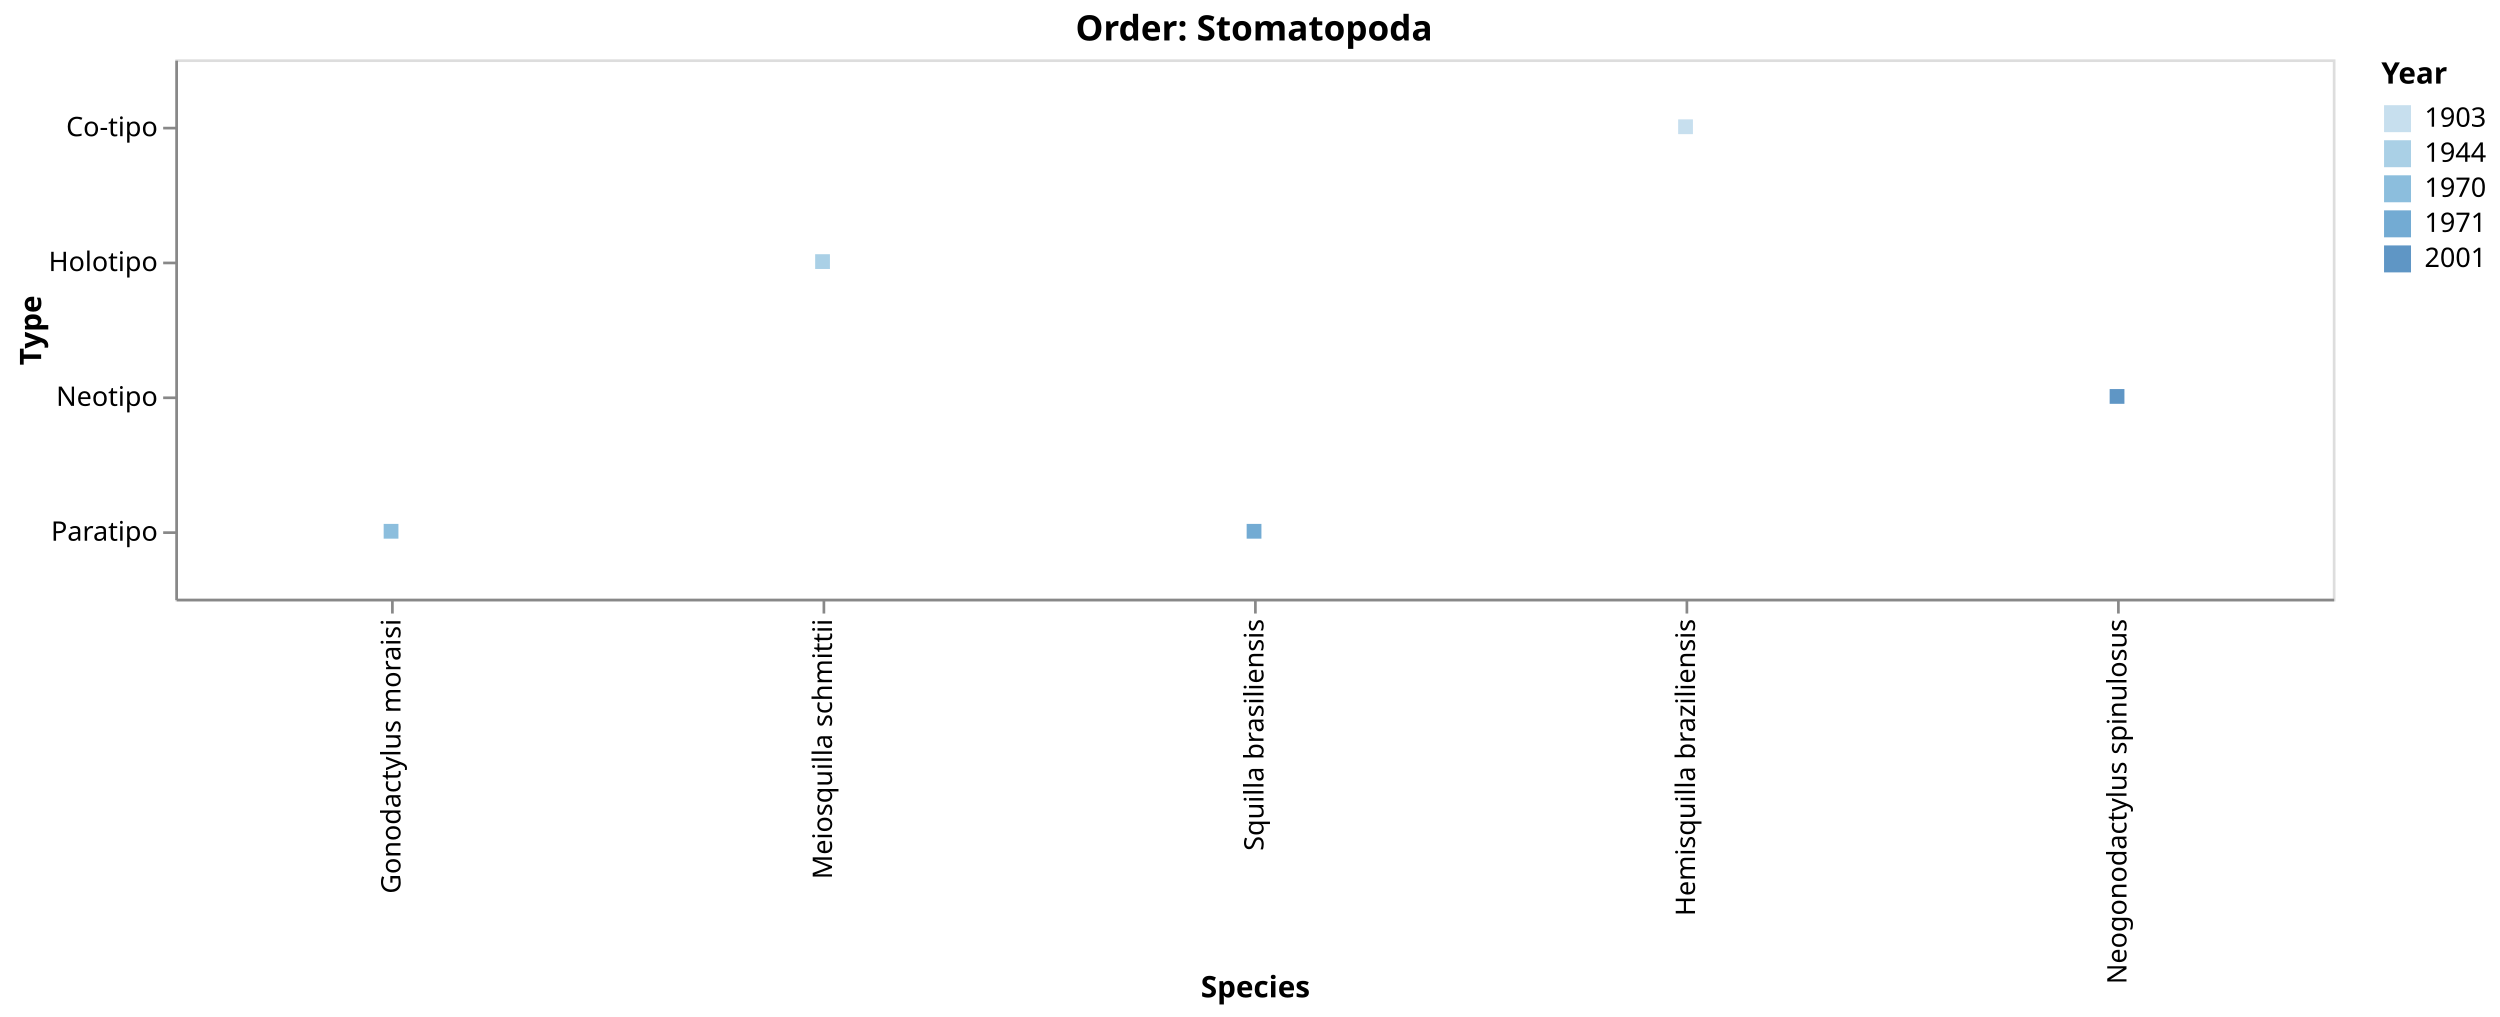
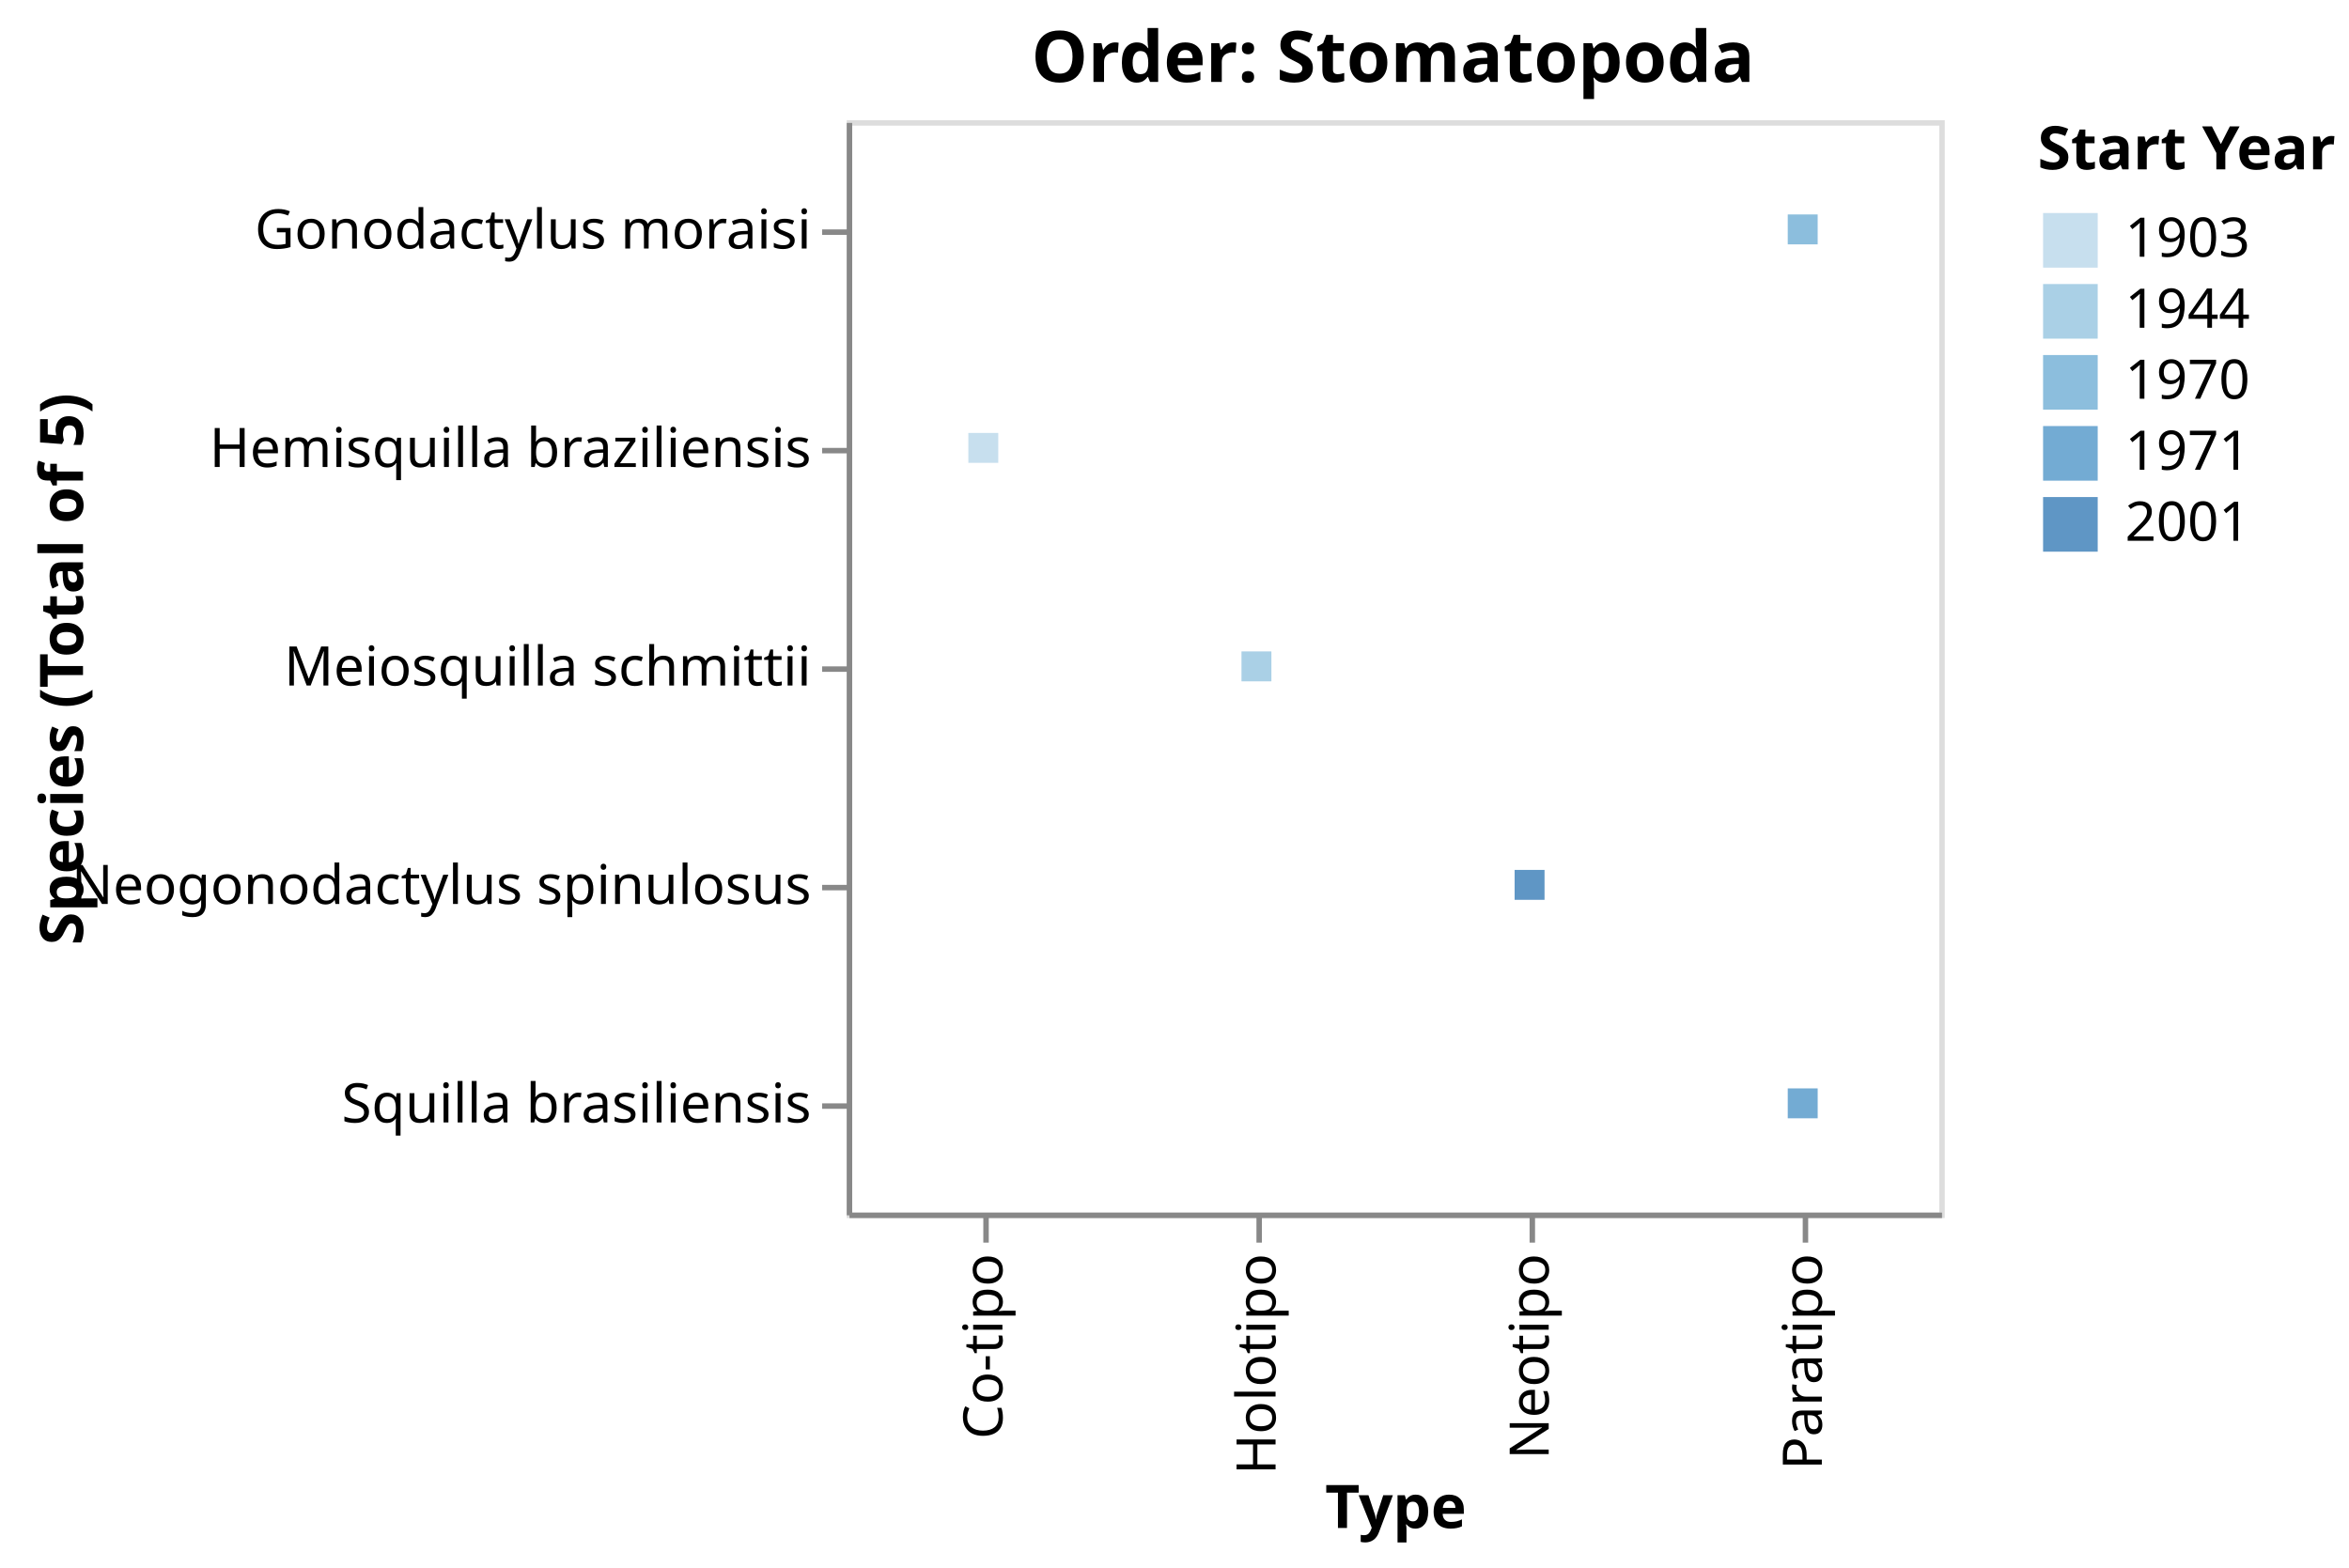
- <svg xmlns="http://www.w3.org/2000/svg" class="marks" width="927" height="377" viewBox="0 0 927 377" version="1.1">
-   <g transform="translate(65,22)">
+ <svg xmlns="http://www.w3.org/2000/svg" class="marks" width="430" height="287" viewBox="0 0 430 287" version="1.1">
+   <g transform="translate(155,22)">
    <g class="mark-group role-frame root">
      <g transform="translate(0,0)">
-         <path class="background" d="M0.5,0.5h800v200h-800Z" style="fill: none; stroke: #ddd;" />
+         <path class="background" d="M0.5,0.5h200v200h-200Z" style="fill: none; stroke: #ddd;" />
        <g>
          <g class="mark-symbol role-mark marks">
-             <path transform="translate(80,175)" d="M-2.739,-2.739h5.477v5.477h-5.477Z" style="fill: rgb(91, 163, 207); stroke-width: 2; opacity: 0.7;" />
-             <path transform="translate(240,75)" d="M-2.739,-2.739h5.477v5.477h-5.477Z" style="fill: rgb(134, 188, 220); stroke-width: 2; opacity: 0.7;" />
-             <path transform="translate(560,25)" d="M-2.739,-2.739h5.477v5.477h-5.477Z" style="fill: rgb(175, 209, 231); stroke-width: 2; opacity: 0.7;" />
-             <path transform="translate(400,175)" d="M-2.739,-2.739h5.477v5.477h-5.477Z" style="fill: rgb(56, 135, 192); stroke-width: 2; opacity: 0.7;" />
-             <path transform="translate(720,125)" d="M-2.739,-2.739h5.477v5.477h-5.477Z" style="fill: rgb(27, 105, 173); stroke-width: 2; opacity: 0.7;" />
+             <path transform="translate(175,20)" d="M-2.739,-2.739h5.477v5.477h-5.477Z" style="fill: rgb(91, 163, 207); stroke-width: 2; opacity: 0.7;" />
+             <path transform="translate(75,100)" d="M-2.739,-2.739h5.477v5.477h-5.477Z" style="fill: rgb(134, 188, 220); stroke-width: 2; opacity: 0.7;" />
+             <path transform="translate(25,60)" d="M-2.739,-2.739h5.477v5.477h-5.477Z" style="fill: rgb(175, 209, 231); stroke-width: 2; opacity: 0.7;" />
+             <path transform="translate(175,180)" d="M-2.739,-2.739h5.477v5.477h-5.477Z" style="fill: rgb(56, 135, 192); stroke-width: 2; opacity: 0.7;" />
+             <path transform="translate(125,140)" d="M-2.739,-2.739h5.477v5.477h-5.477Z" style="fill: rgb(27, 105, 173); stroke-width: 2; opacity: 0.7;" />
          </g>
          <g class="mark-group role-legend">
-             <g transform="translate(818,0)">
-               <path class="background" d="M0,0h39v79h-39Z" style="pointer-events: none; fill: none;" />
+             <g transform="translate(218,0)">
+               <path class="background" d="M0,0h52v79h-52Z" style="pointer-events: none; fill: none;" />
              <g>
                <g class="mark-group role-legend-entry">
                  <g transform="translate(0,16)">
                    <path class="background" d="M0,0h0v0h0Z" style="pointer-events: none; fill: none;" />
                    <g>
                      <g class="mark-group role-scope">
                        <g transform="translate(0,0)">
                          <path class="background" d="M0,0h38.246v11h-38.246Z" style="pointer-events: none; fill: none; opacity: 1;" />
                          <g>
                            <g class="mark-symbol role-legend-symbol" style="pointer-events: none;">
                              <path transform="translate(6,6)" d="M-5,-5h10v10h-10Z" style="fill: rgb(175, 209, 231); stroke-width: 1.5; opacity: 0.7;" />
                            </g>
                            <g class="mark-text role-legend-label" style="pointer-events: none;">
                              <text text-anchor="start" transform="translate(16,9)" style="font-family: sans-serif; font-size: 10px; fill: #000; opacity: 1;">1903</text>
                            </g>
                          </g>
                          <path class="foreground" d="" style="pointer-events: none; display: none; fill: none;" />
                        </g>
                        <g transform="translate(0,13)">
                          <path class="background" d="M0,0h38.246v11h-38.246Z" style="pointer-events: none; fill: none; opacity: 1;" />
                          <g>
                            <g class="mark-symbol role-legend-symbol" style="pointer-events: none;">
                              <path transform="translate(6,6)" d="M-5,-5h10v10h-10Z" style="fill: rgb(134, 188, 220); stroke-width: 1.5; opacity: 0.7;" />
                            </g>
                            <g class="mark-text role-legend-label" style="pointer-events: none;">
                              <text text-anchor="start" transform="translate(16,9)" style="font-family: sans-serif; font-size: 10px; fill: #000; opacity: 1;">1944</text>
                            </g>
                          </g>
                          <path class="foreground" d="" style="pointer-events: none; display: none; fill: none;" />
                        </g>
                        <g transform="translate(0,26)">
                          <path class="background" d="M0,0h38.246v11h-38.246Z" style="pointer-events: none; fill: none; opacity: 1;" />
                          <g>
                            <g class="mark-symbol role-legend-symbol" style="pointer-events: none;">
                              <path transform="translate(6,6)" d="M-5,-5h10v10h-10Z" style="fill: rgb(91, 163, 207); stroke-width: 1.5; opacity: 0.7;" />
                            </g>
                            <g class="mark-text role-legend-label" style="pointer-events: none;">
                              <text text-anchor="start" transform="translate(16,9)" style="font-family: sans-serif; font-size: 10px; fill: #000; opacity: 1;">1970</text>
                            </g>
                          </g>
                          <path class="foreground" d="" style="pointer-events: none; display: none; fill: none;" />
                        </g>
                        <g transform="translate(0,39)">
                          <path class="background" d="M0,0h38.246v11h-38.246Z" style="pointer-events: none; fill: none; opacity: 1;" />
                          <g>
                            <g class="mark-symbol role-legend-symbol" style="pointer-events: none;">
                              <path transform="translate(6,6)" d="M-5,-5h10v10h-10Z" style="fill: rgb(56, 135, 192); stroke-width: 1.5; opacity: 0.7;" />
                            </g>
                            <g class="mark-text role-legend-label" style="pointer-events: none;">
                              <text text-anchor="start" transform="translate(16,9)" style="font-family: sans-serif; font-size: 10px; fill: #000; opacity: 1;">1971</text>
                            </g>
                          </g>
                          <path class="foreground" d="" style="pointer-events: none; display: none; fill: none;" />
                        </g>
                        <g transform="translate(0,52)">
                          <path class="background" d="M0,0h38.246v11h-38.246Z" style="pointer-events: none; fill: none; opacity: 1;" />
                          <g>
                            <g class="mark-symbol role-legend-symbol" style="pointer-events: none;">
                              <path transform="translate(6,6)" d="M-5,-5h10v10h-10Z" style="fill: rgb(27, 105, 173); stroke-width: 1.5; opacity: 0.7;" />
                            </g>
                            <g class="mark-text role-legend-label" style="pointer-events: none;">
                              <text text-anchor="start" transform="translate(16,9)" style="font-family: sans-serif; font-size: 10px; fill: #000; opacity: 1;">2001</text>
                            </g>
                          </g>
                          <path class="foreground" d="" style="pointer-events: none; display: none; fill: none;" />
                        </g>
                      </g>
                    </g>
                    <path class="foreground" d="" style="pointer-events: none; display: none; fill: none;" />
                  </g>
                </g>
                <g class="mark-text role-legend-title" style="pointer-events: none;">
-                   <text text-anchor="start" transform="translate(0,9)" style="font-family: sans-serif; font-size: 11px; font-weight: bold; fill: #000; opacity: 1;">Year</text>
+                   <text text-anchor="start" transform="translate(0,9)" style="font-family: sans-serif; font-size: 11px; font-weight: bold; fill: #000; opacity: 1;">Start Year</text>
                </g>
              </g>
              <path class="foreground" d="" style="pointer-events: none; display: none; fill: none;" />
            </g>
          </g>
          <g class="mark-group role-title">
-             <g transform="translate(400,-17)">
+             <g transform="translate(100,-17)">
              <path class="background" d="M0,0h0v0h0Z" style="pointer-events: none; fill: none;" />
              <g>
                <g class="mark-text role-title-text" style="pointer-events: none;">
                  <text text-anchor="middle" transform="translate(0,10)" style="font-family: sans-serif; font-size: 13px; font-weight: bold; fill: #000; opacity: 1;">Order: Stomatopoda</text>
                </g>
              </g>
              <path class="foreground" d="" style="pointer-events: none; display: none; fill: none;" />
            </g>
          </g>
          <g class="mark-group role-axis">
            <g transform="translate(0.5,200.5)">
              <path class="background" d="M0,0h0v0h0Z" style="pointer-events: none; fill: none;" />
              <g>
                <g class="mark-rule role-axis-tick" style="pointer-events: none;">
-                   <line transform="translate(80,0)" x2="0" y2="5" style="fill: none; stroke: #888; stroke-width: 1; opacity: 1;" />
-                   <line transform="translate(240,0)" x2="0" y2="5" style="fill: none; stroke: #888; stroke-width: 1; opacity: 1;" />
-                   <line transform="translate(400,0)" x2="0" y2="5" style="fill: none; stroke: #888; stroke-width: 1; opacity: 1;" />
-                   <line transform="translate(560,0)" x2="0" y2="5" style="fill: none; stroke: #888; stroke-width: 1; opacity: 1;" />
-                   <line transform="translate(720,0)" x2="0" y2="5" style="fill: none; stroke: #888; stroke-width: 1; opacity: 1;" />
+                   <line transform="translate(25,0)" x2="0" y2="5" style="fill: none; stroke: #888; stroke-width: 1; opacity: 1;" />
+                   <line transform="translate(75,0)" x2="0" y2="5" style="fill: none; stroke: #888; stroke-width: 1; opacity: 1;" />
+                   <line transform="translate(125,0)" x2="0" y2="5" style="fill: none; stroke: #888; stroke-width: 1; opacity: 1;" />
+                   <line transform="translate(175,0)" x2="0" y2="5" style="fill: none; stroke: #888; stroke-width: 1; opacity: 1;" />
                </g>
                <g class="mark-text role-axis-label" style="pointer-events: none;">
-                   <text text-anchor="end" transform="translate(80,7) rotate(270) translate(0,3)" style="font-family: sans-serif; font-size: 10px; fill: #000; opacity: 1;">Gonodactylus moraisi</text>
-                   <text text-anchor="end" transform="translate(240,7) rotate(270) translate(0,3)" style="font-family: sans-serif; font-size: 10px; fill: #000; opacity: 1;">Meiosquilla schmittii</text>
-                   <text text-anchor="end" transform="translate(400,7) rotate(270) translate(0,3)" style="font-family: sans-serif; font-size: 10px; fill: #000; opacity: 1;">Squilla brasiliensis</text>
-                   <text text-anchor="end" transform="translate(560,7) rotate(270) translate(0,3)" style="font-family: sans-serif; font-size: 10px; fill: #000; opacity: 1;">Hemisquilla braziliensis</text>
-                   <text text-anchor="end" transform="translate(720,7) rotate(270) translate(0,3)" style="font-family: sans-serif; font-size: 10px; fill: #000; opacity: 1;">Neogonodactylus spinulosus</text>
+                   <text text-anchor="end" transform="translate(25,7) rotate(270) translate(0,3)" style="font-family: sans-serif; font-size: 10px; fill: #000; opacity: 1;">Co-tipo</text>
+                   <text text-anchor="end" transform="translate(75,7) rotate(270) translate(0,3)" style="font-family: sans-serif; font-size: 10px; fill: #000; opacity: 1;">Holotipo</text>
+                   <text text-anchor="end" transform="translate(125,7) rotate(270) translate(0,3)" style="font-family: sans-serif; font-size: 10px; fill: #000; opacity: 1;">Neotipo</text>
+                   <text text-anchor="end" transform="translate(175,7) rotate(270) translate(0,3)" style="font-family: sans-serif; font-size: 10px; fill: #000; opacity: 1;">Paratipo</text>
                </g>
                <g class="mark-rule role-axis-domain" style="pointer-events: none;">
-                   <line transform="translate(0,0)" x2="800" y2="0" style="fill: none; stroke: #888; stroke-width: 1; opacity: 1;" />
+                   <line transform="translate(0,0)" x2="200" y2="0" style="fill: none; stroke: #888; stroke-width: 1; opacity: 1;" />
                </g>
                <g class="mark-text role-axis-title" style="pointer-events: none;">
-                   <text text-anchor="middle" transform="translate(400,147.3047)" style="font-family: sans-serif; font-size: 11px; font-weight: bold; fill: #000; opacity: 1;">Species</text>
+                   <text text-anchor="middle" transform="translate(100,57.24609)" style="font-family: sans-serif; font-size: 11px; font-weight: bold; fill: #000; opacity: 1;">Type</text>
                </g>
              </g>
              <path class="foreground" d="" style="pointer-events: none; display: none; fill: none;" />
            </g>
          </g>
          <g class="mark-group role-axis">
            <g transform="translate(0.5,0.5)">
              <path class="background" d="M0,0h0v0h0Z" style="pointer-events: none; fill: none;" />
              <g>
                <g class="mark-rule role-axis-tick" style="pointer-events: none;">
-                   <line transform="translate(0,25)" x2="-5" y2="0" style="fill: none; stroke: #888; stroke-width: 1; opacity: 1;" />
-                   <line transform="translate(0,75)" x2="-5" y2="0" style="fill: none; stroke: #888; stroke-width: 1; opacity: 1;" />
-                   <line transform="translate(0,125)" x2="-5" y2="0" style="fill: none; stroke: #888; stroke-width: 1; opacity: 1;" />
-                   <line transform="translate(0,175)" x2="-5" y2="0" style="fill: none; stroke: #888; stroke-width: 1; opacity: 1;" />
+                   <line transform="translate(0,20)" x2="-5" y2="0" style="fill: none; stroke: #888; stroke-width: 1; opacity: 1;" />
+                   <line transform="translate(0,60)" x2="-5" y2="0" style="fill: none; stroke: #888; stroke-width: 1; opacity: 1;" />
+                   <line transform="translate(0,100)" x2="-5" y2="0" style="fill: none; stroke: #888; stroke-width: 1; opacity: 1;" />
+                   <line transform="translate(0,140)" x2="-5" y2="0" style="fill: none; stroke: #888; stroke-width: 1; opacity: 1;" />
+                   <line transform="translate(0,180)" x2="-5" y2="0" style="fill: none; stroke: #888; stroke-width: 1; opacity: 1;" />
                </g>
                <g class="mark-text role-axis-label" style="pointer-events: none;">
-                   <text text-anchor="end" transform="translate(-7,28)" style="font-family: sans-serif; font-size: 10px; fill: #000; opacity: 1;">Co-tipo</text>
-                   <text text-anchor="end" transform="translate(-7,78)" style="font-family: sans-serif; font-size: 10px; fill: #000; opacity: 1;">Holotipo</text>
-                   <text text-anchor="end" transform="translate(-7,128)" style="font-family: sans-serif; font-size: 10px; fill: #000; opacity: 1;">Neotipo</text>
-                   <text text-anchor="end" transform="translate(-7,178)" style="font-family: sans-serif; font-size: 10px; fill: #000; opacity: 1;">Paratipo</text>
+                   <text text-anchor="end" transform="translate(-7,23)" style="font-family: sans-serif; font-size: 10px; fill: #000; opacity: 1;">Gonodactylus moraisi</text>
+                   <text text-anchor="end" transform="translate(-7,63)" style="font-family: sans-serif; font-size: 10px; fill: #000; opacity: 1;">Hemisquilla braziliensis</text>
+                   <text text-anchor="end" transform="translate(-7,103)" style="font-family: sans-serif; font-size: 10px; fill: #000; opacity: 1;">Meiosquilla schmittii</text>
+                   <text text-anchor="end" transform="translate(-7,143)" style="font-family: sans-serif; font-size: 10px; fill: #000; opacity: 1;">Neogonodactylus spinulosus</text>
+                   <text text-anchor="end" transform="translate(-7,183)" style="font-family: sans-serif; font-size: 10px; fill: #000; opacity: 1;">Squilla brasiliensis</text>
                </g>
                <g class="mark-rule role-axis-domain" style="pointer-events: none;">
                  <line transform="translate(0,0)" x2="0" y2="200" style="fill: none; stroke: #888; stroke-width: 1; opacity: 1;" />
                </g>
                <g class="mark-text role-axis-title" style="pointer-events: none;">
-                   <text text-anchor="middle" transform="translate(-48.24609,100) rotate(-90) translate(0,-2)" style="font-family: sans-serif; font-size: 11px; font-weight: bold; fill: #000; opacity: 1;">Type</text>
+                   <text text-anchor="middle" transform="translate(-138.3047,100) rotate(-90) translate(0,-2)" style="font-family: sans-serif; font-size: 11px; font-weight: bold; fill: #000; opacity: 1;">Species (Total of 5)</text>
                </g>
              </g>
              <path class="foreground" d="" style="pointer-events: none; display: none; fill: none;" />
            </g>
          </g>
        </g>
        <path class="foreground" d="" style="display: none; fill: none;" />
      </g>
    </g>
  </g>
</svg>
